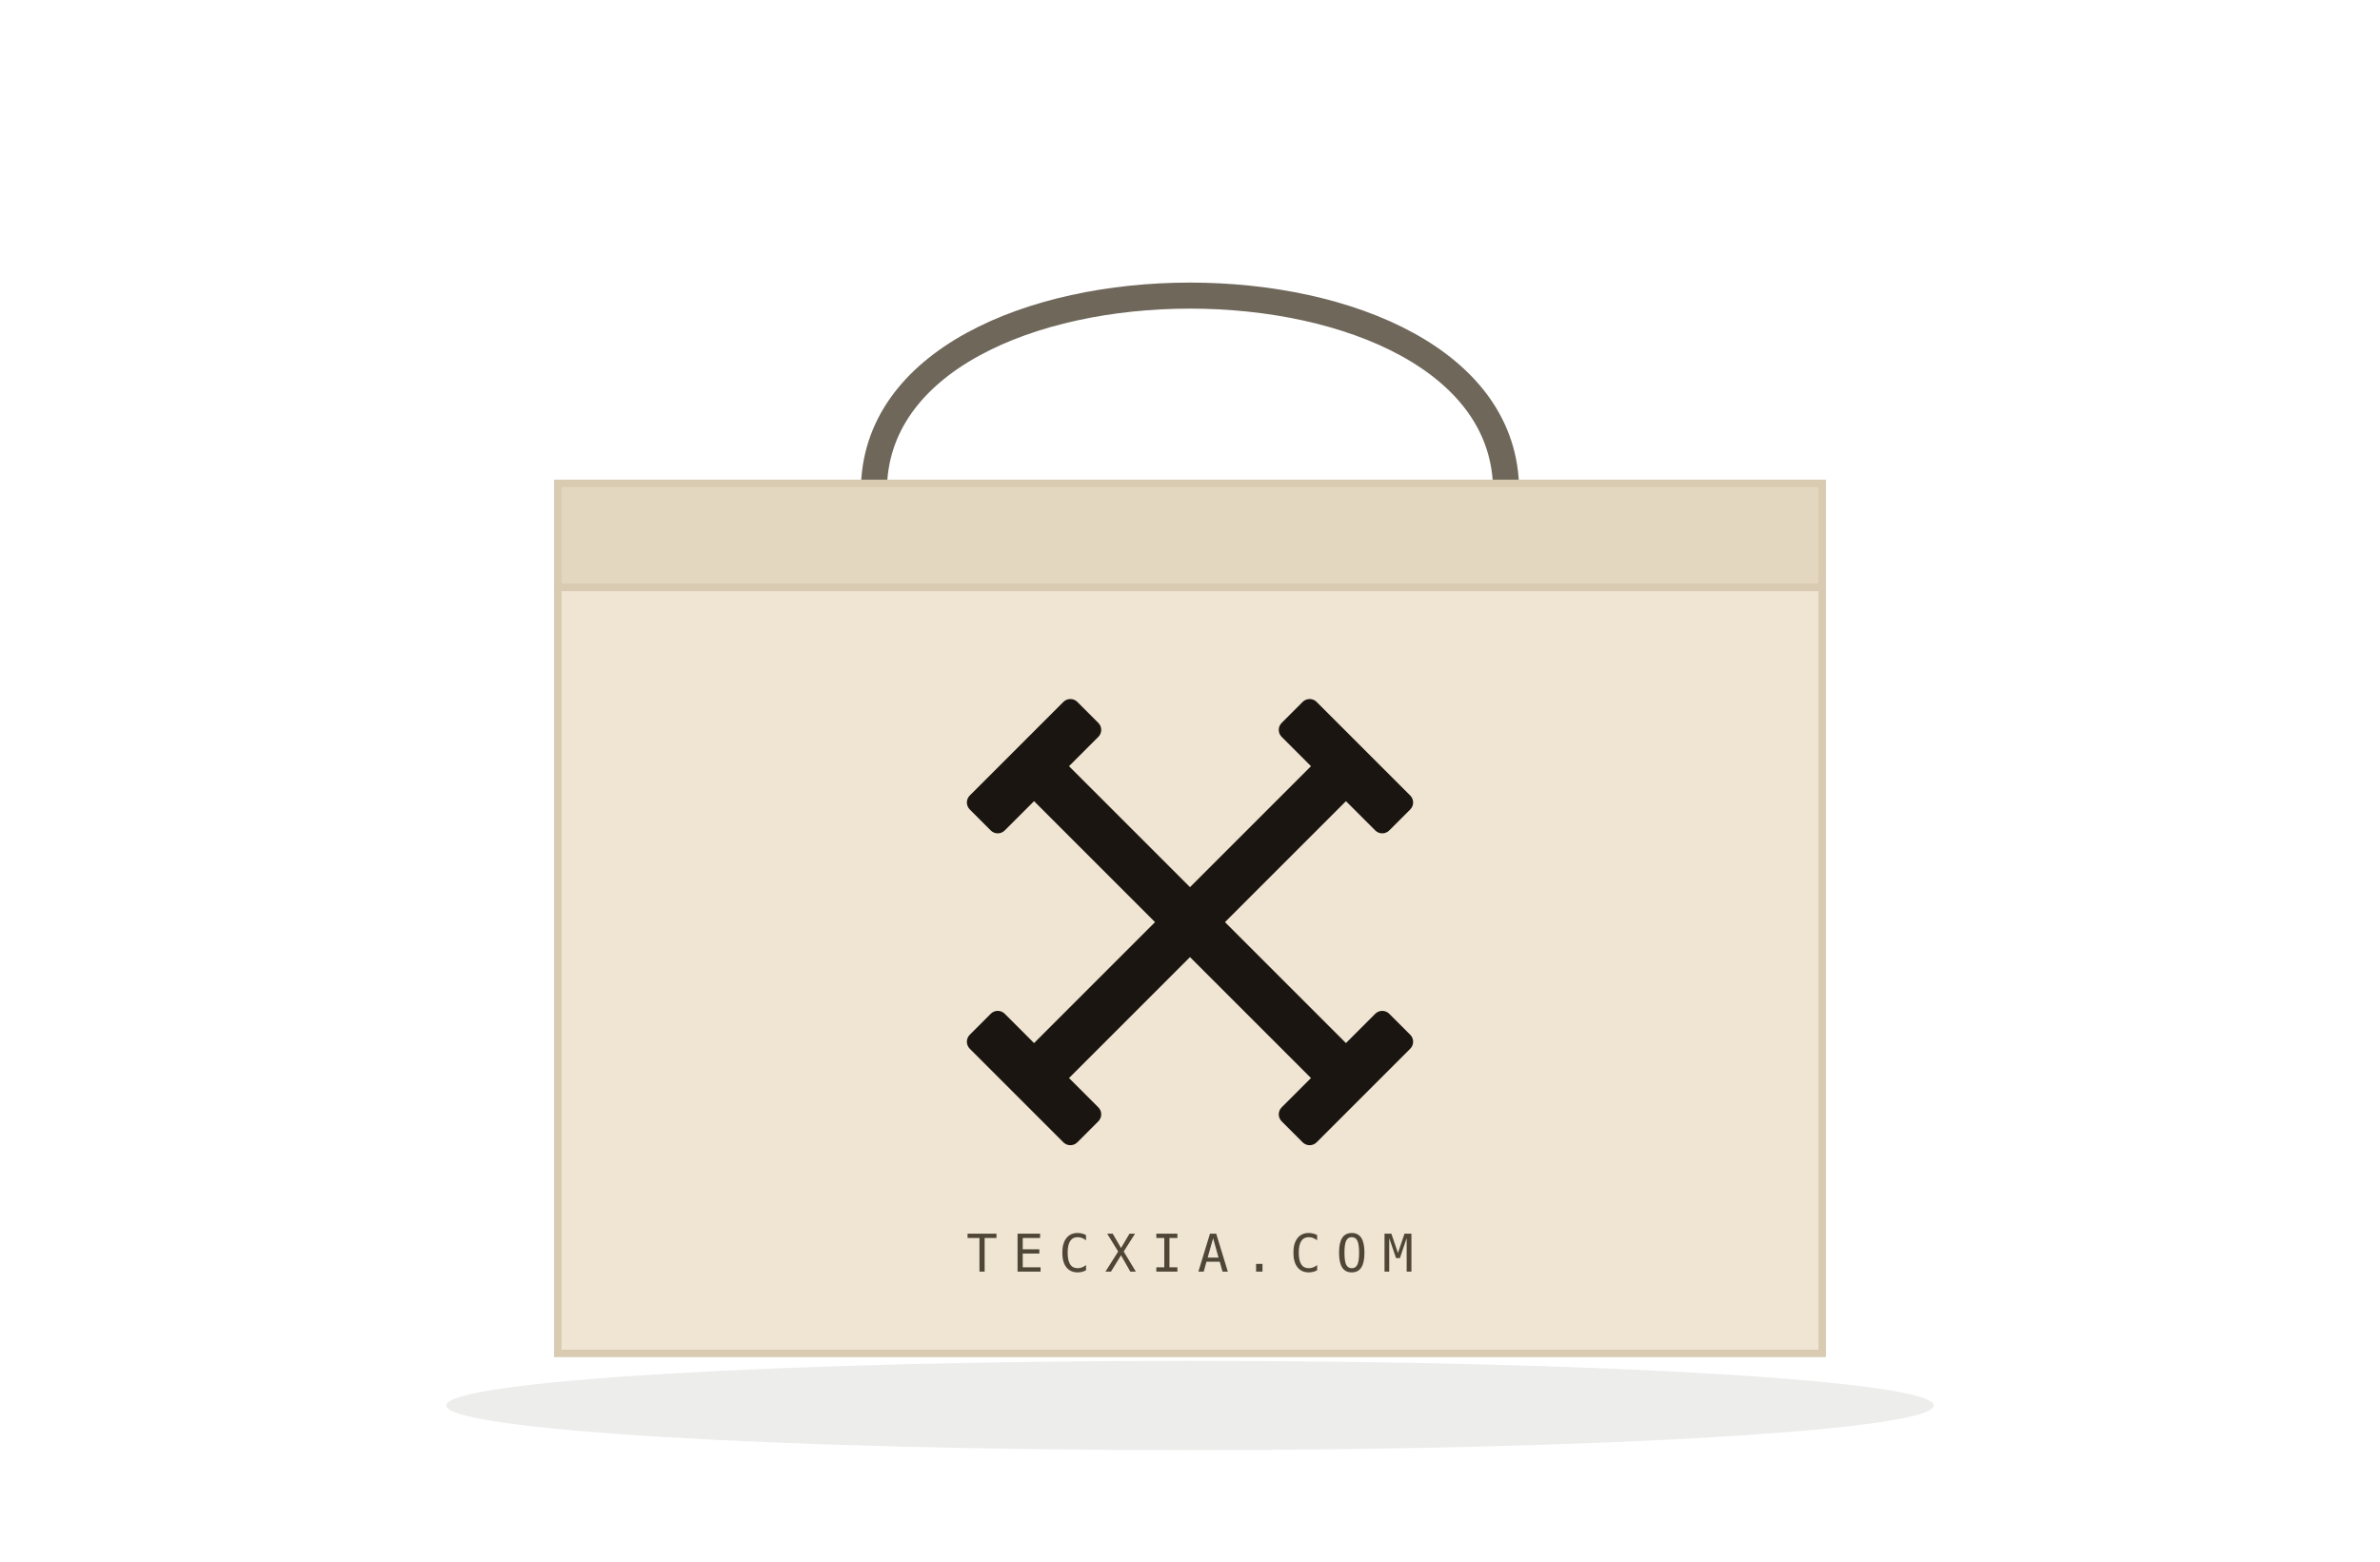
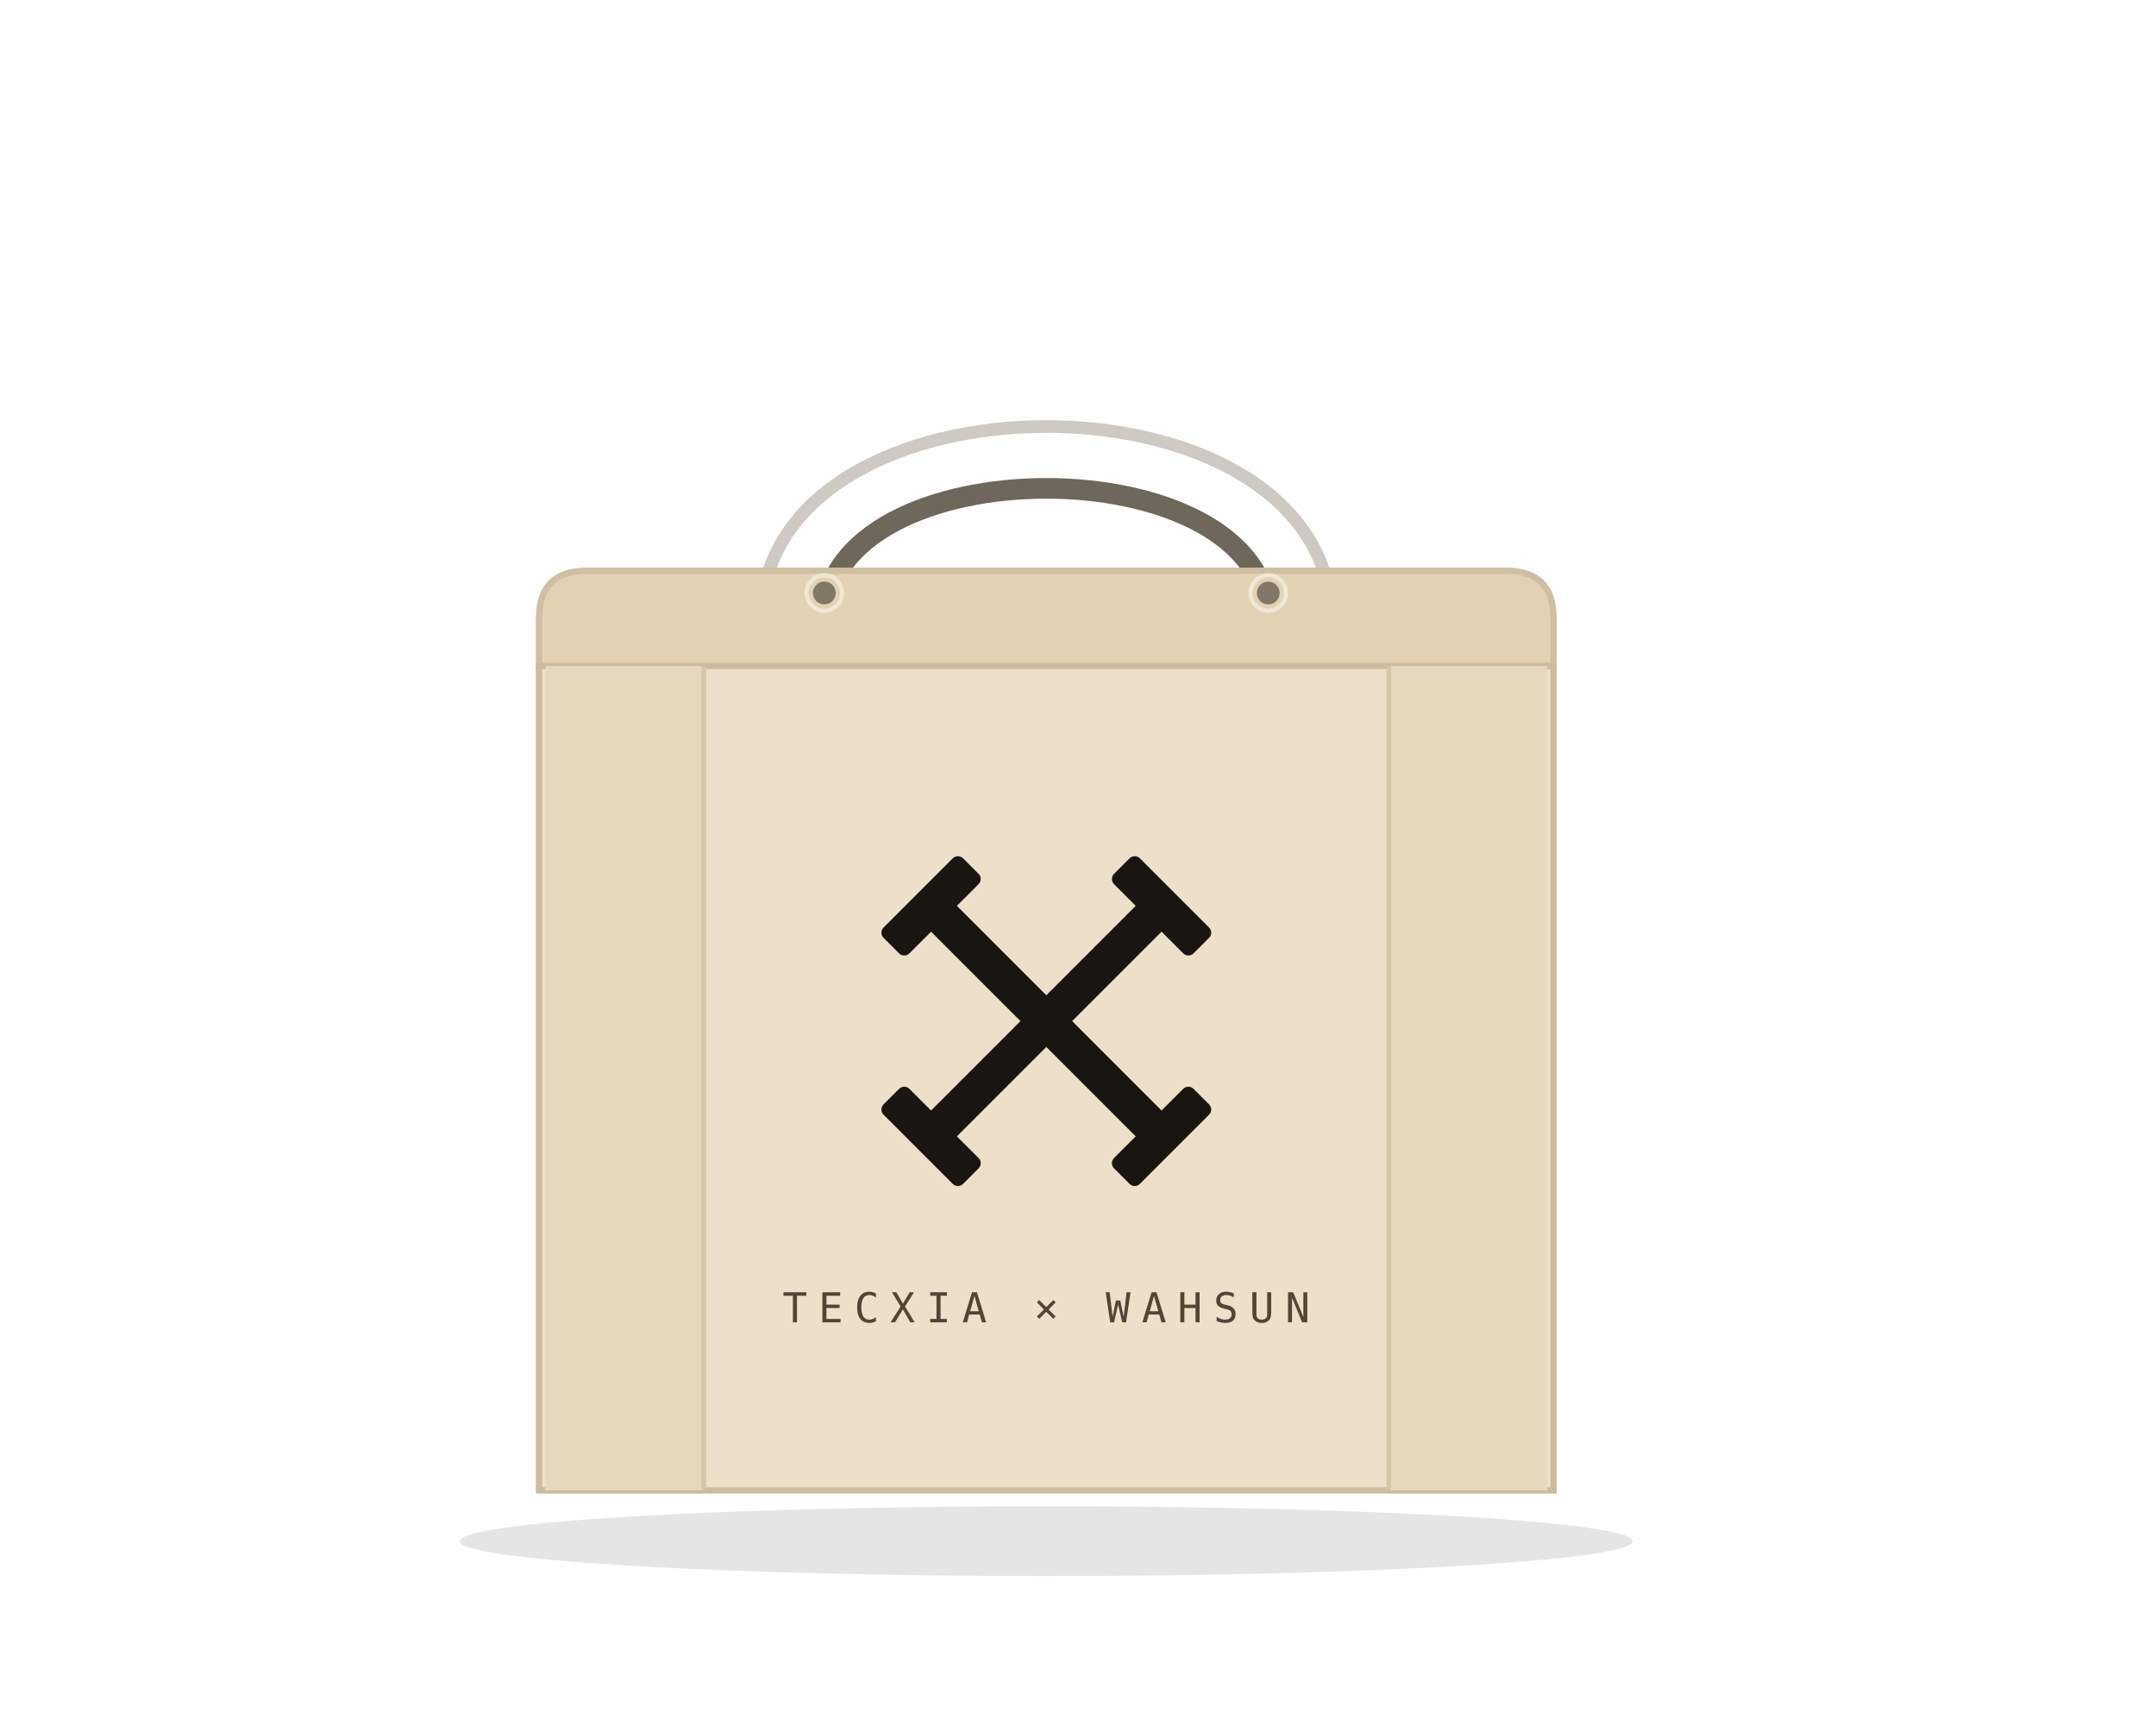
- <svg xmlns="http://www.w3.org/2000/svg" viewBox="0 0 640 420" width="640" height="420" role="img" aria-label="包装 · 手提纸袋">
-   <ellipse cx="320" cy="378" rx="200" ry="12" fill="#1A1510" opacity="0.08" />
-   <path d="M235 132 C235 62, 405 62, 405 132" fill="none" stroke="#6E675A" stroke-width="7" stroke-linecap="round" />
-   <rect x="150" y="130" width="340" height="28" fill="#E3D7BF" stroke="#D8CBB2" stroke-width="2" />
-   <rect x="150" y="158" width="340" height="206" fill="#EFE5D2" stroke="#D8CBB2" stroke-width="2" />
-   <g transform="translate(268.86,196.86) scale(1.0228)">
+ <svg xmlns="http://www.w3.org/2000/svg" viewBox="0 0 680 540" width="680" height="540" role="img" aria-label="包装 · 手提纸袋">
+   <ellipse cx="330" cy="486" rx="185" ry="11" fill="#1A1510" opacity="0.11" />
+   <path d="M240 196 C240 114 420 114 420 196" fill="none" stroke="#8A7F6D" stroke-width="4" stroke-linecap="round" opacity="0.42" />
+   <path d="M260 196 C260 140 400 140 400 196" fill="none" stroke="#6E675A" stroke-width="6.5" stroke-linecap="round" />
+   <path d="M170 195 Q170 180 185 180 L475 180 Q490 180 490 195 L490 210 L170 210 Z" fill="#E1D2B4" stroke="#CFBFA2" stroke-width="2" />
+   <circle cx="260" cy="187" r="5.6" fill="none" stroke="#F5EFE3" stroke-width="1.3" opacity="0.75" />
+   <circle cx="260" cy="187" r="3.6" fill="#6E675A" opacity="0.85" />
+   <circle cx="400" cy="187" r="5.6" fill="none" stroke="#F5EFE3" stroke-width="1.3" opacity="0.75" />
+   <circle cx="400" cy="187" r="3.6" fill="#6E675A" opacity="0.85" />
+   <rect x="170" y="210" width="320" height="260" fill="#ECE0C8" stroke="#CDBB9E" stroke-width="2" />
+   <rect x="172" y="210" width="50" height="260" fill="#E5D8BD" />
+   <rect x="438" y="210" width="50" height="260" fill="#E5D8BD" />
+   <line x1="222" y1="210" x2="222" y2="470" stroke="#D3C3A3" stroke-width="1.5" opacity="0.85" />
+   <line x1="438" y1="210" x2="438" y2="470" stroke="#D3C3A3" stroke-width="1.5" opacity="0.85" />
+   <g transform="translate(285.68,277.68) scale(0.8865)">
    <g stroke="#1A1510" stroke-width="13" fill="none" stroke-linecap="butt">
      <path d="M9 9 L91 91" />
      <path d="M91 9 L9 91" />
    </g>
    <g fill="#1A1510">
      <rect x="-20" y="-6.5" width="40" height="13" rx="2.6" transform="translate(9,9) rotate(-45)" />
      <rect x="-20" y="-6.5" width="40" height="13" rx="2.6" transform="translate(91,91) rotate(-45)" />
      <rect x="-20" y="-6.5" width="40" height="13" rx="2.6" transform="translate(91,9) rotate(45)" />
      <rect x="-20" y="-6.5" width="40" height="13" rx="2.6" transform="translate(9,91) rotate(45)" />
    </g>
  </g>
-   <text x="320" y="342" text-anchor="middle" font-family="'SF Mono', ui-monospace, Menlo, monospace" font-size="14" letter-spacing="4" fill="#4F4638">TECXIA.COM</text>
+   <text x="330" y="417" text-anchor="middle" font-family="'SF Mono', ui-monospace, Menlo, monospace" font-size="13" letter-spacing="3.5" fill="#4F4638">TECXIA × WAHSUN</text>
</svg>
